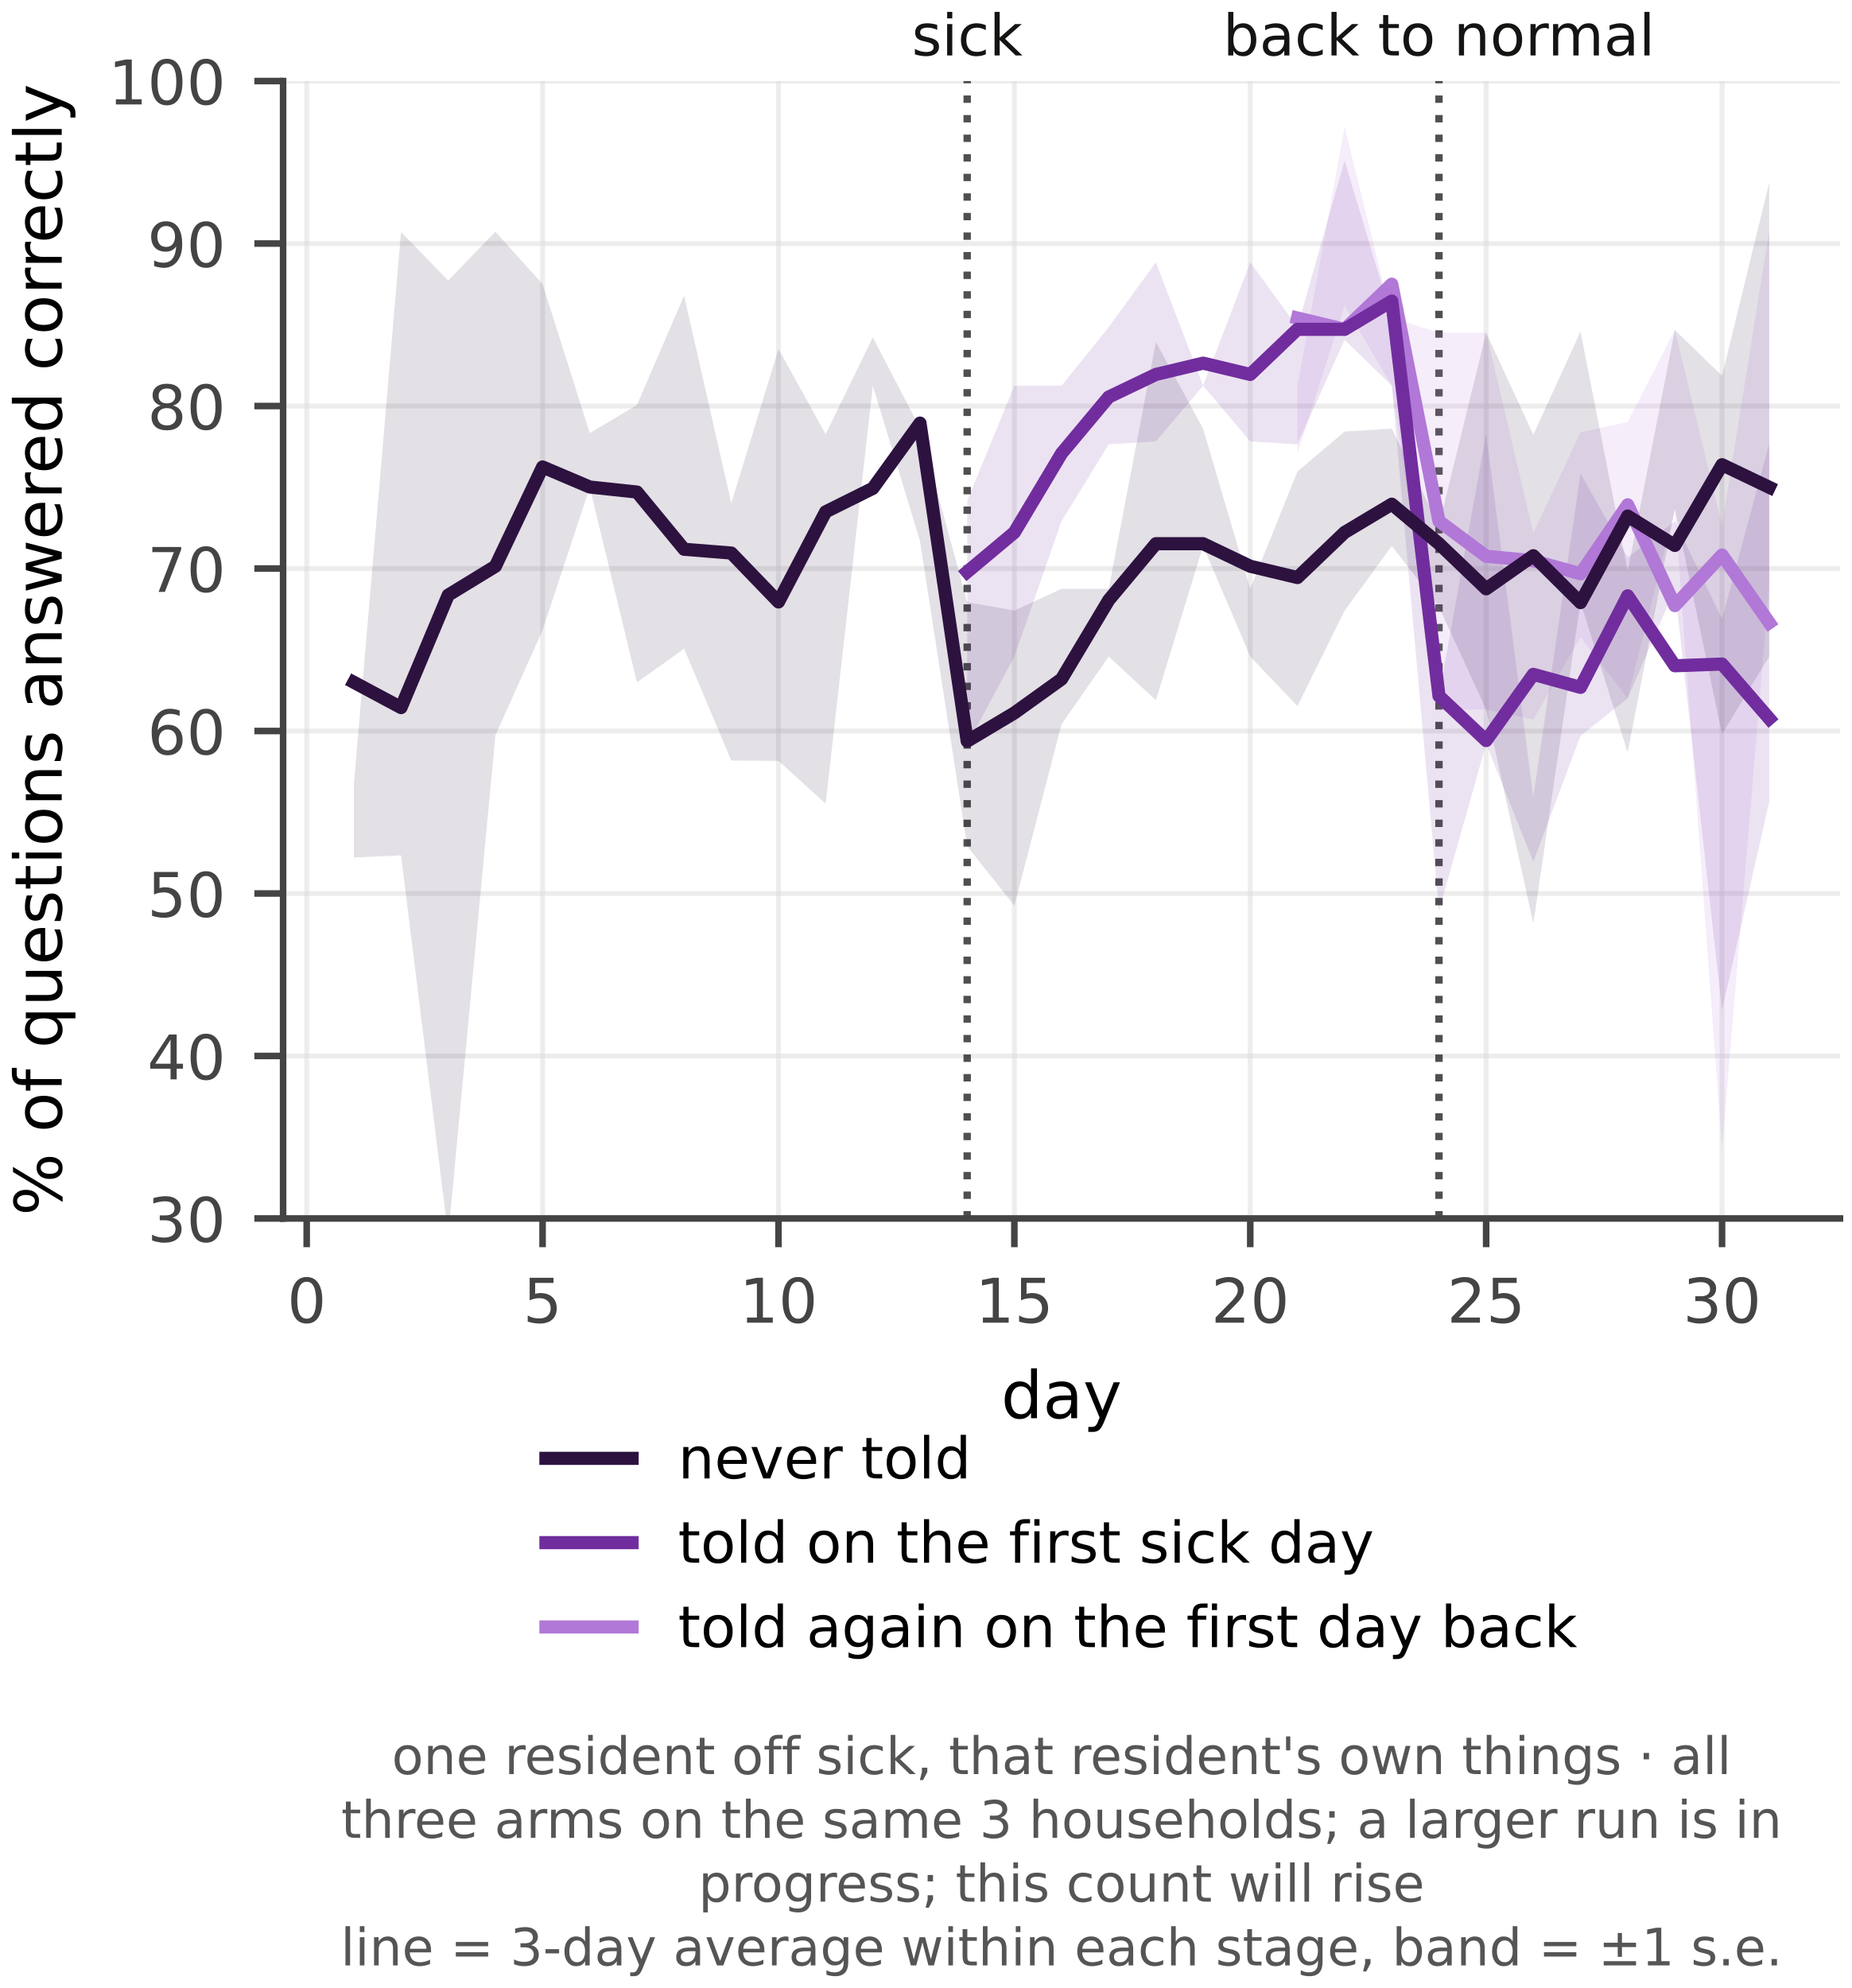
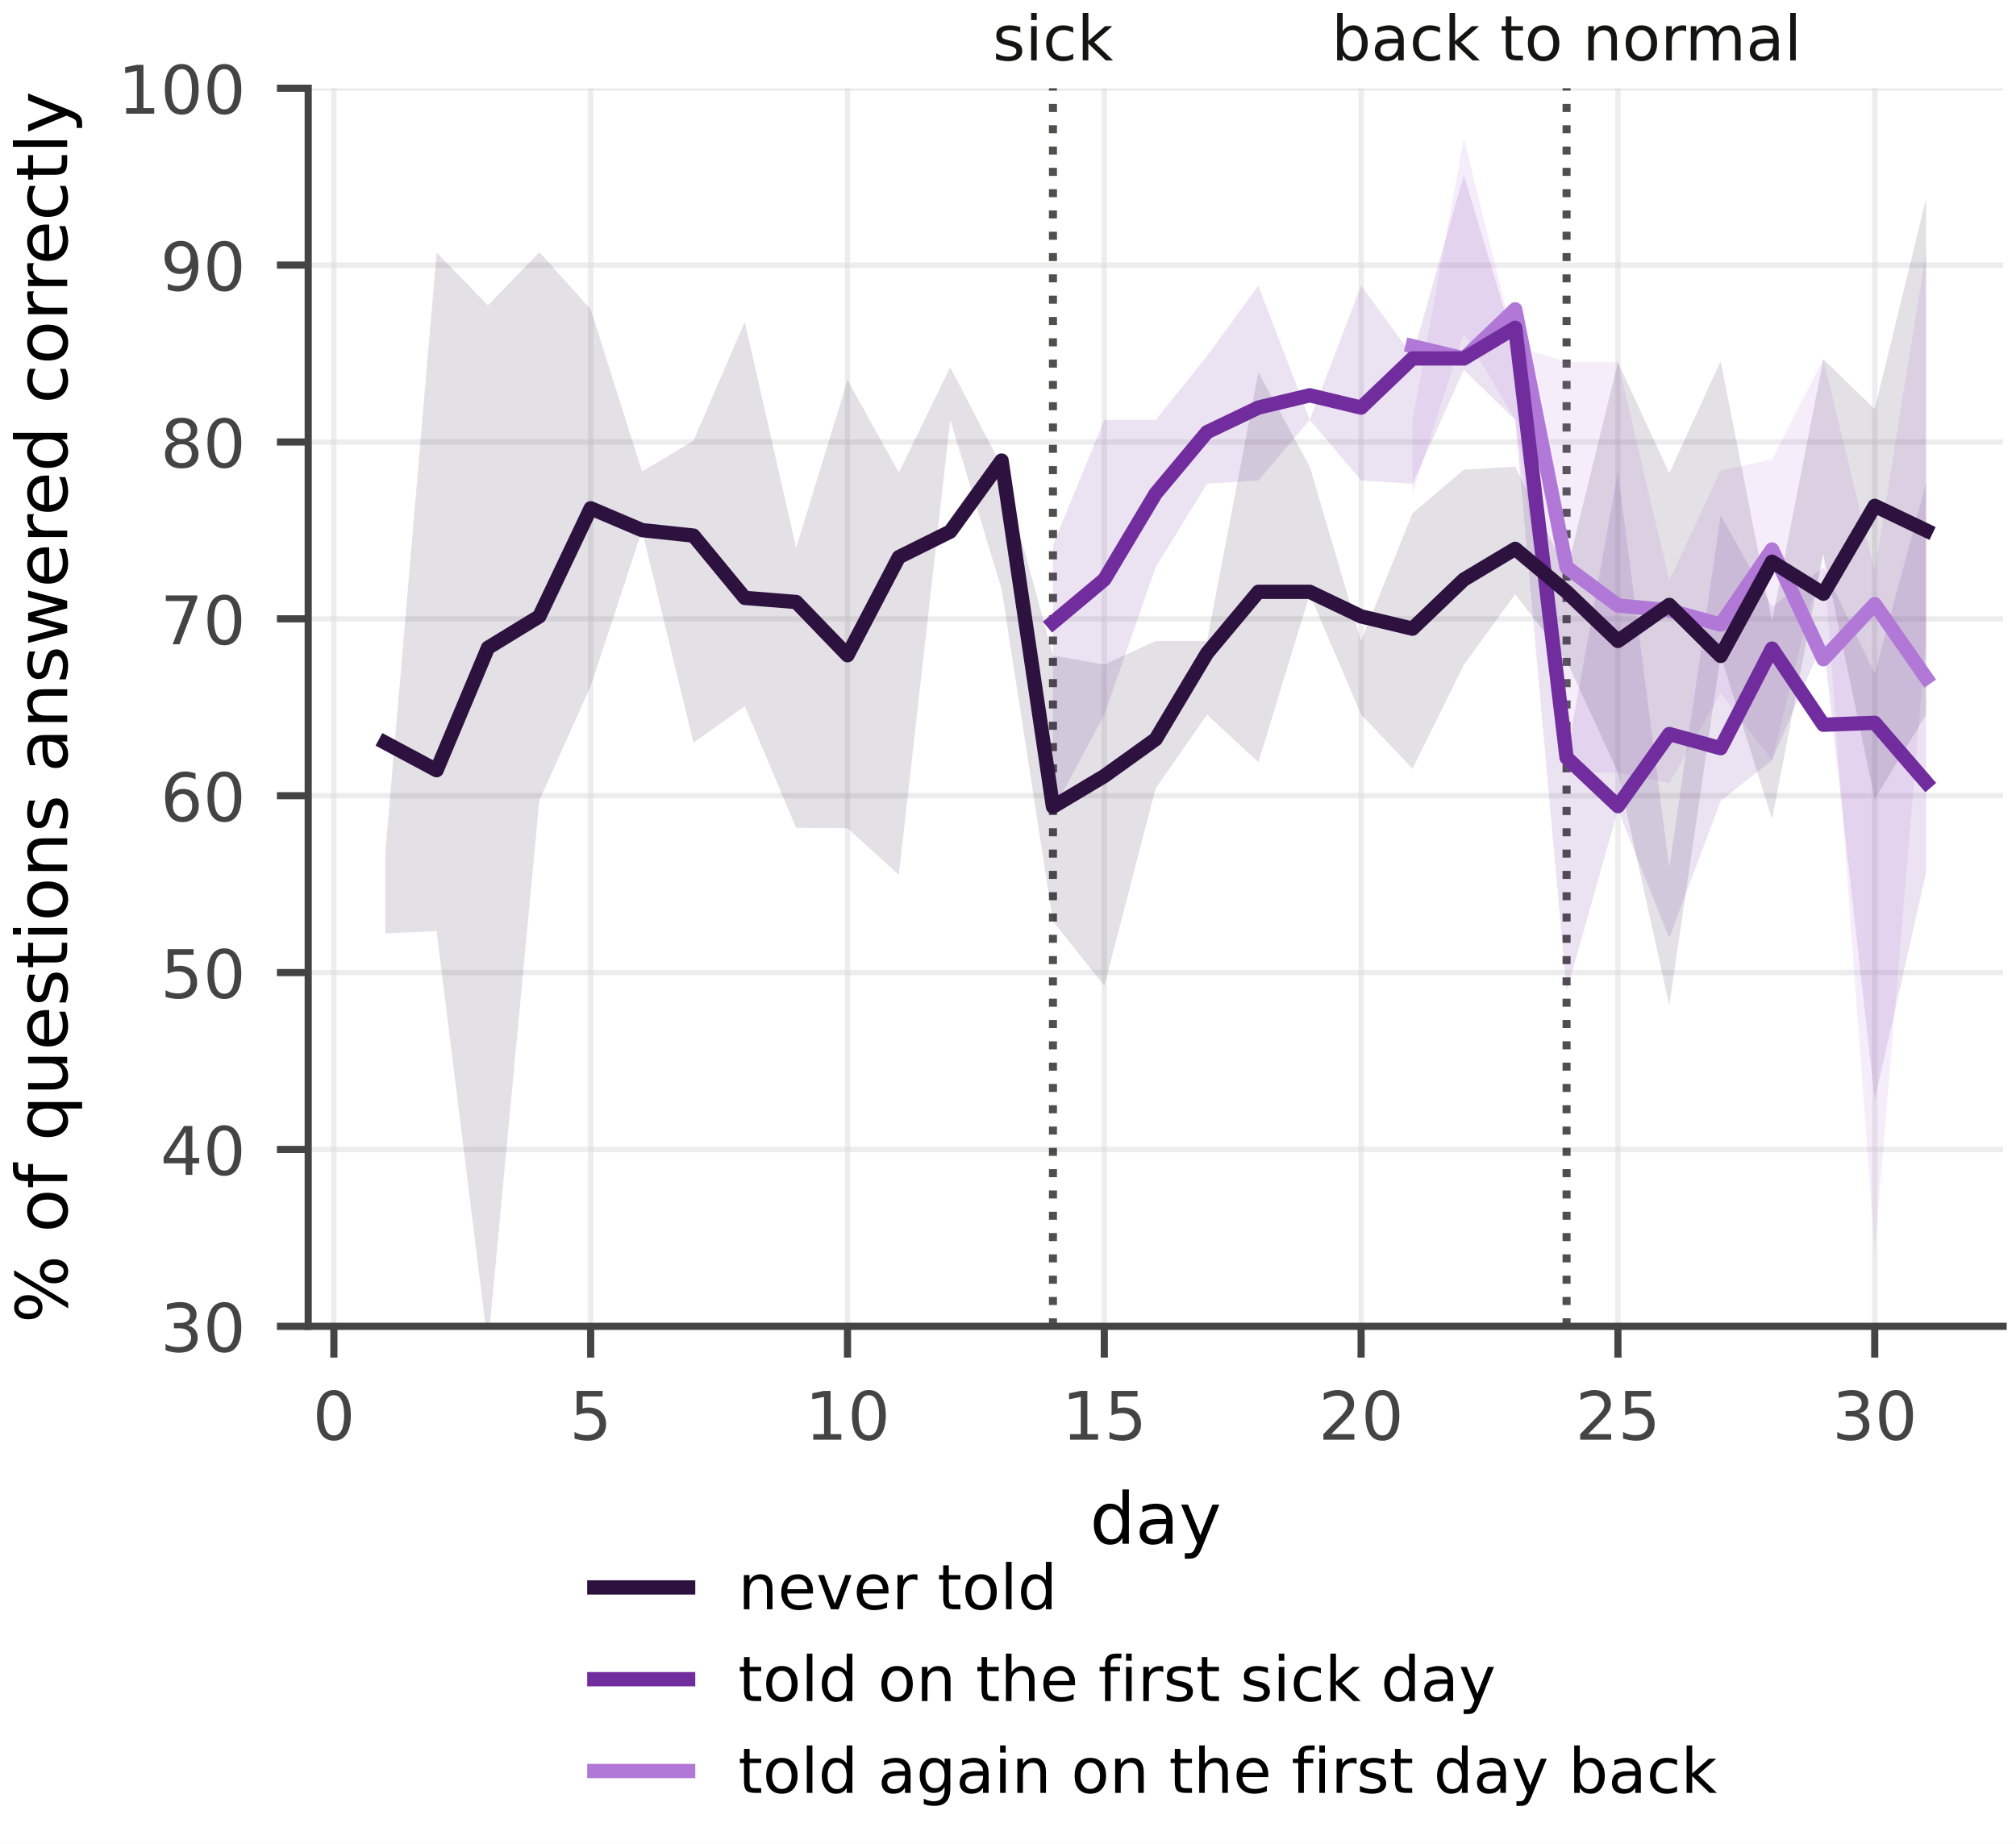
- <svg xmlns="http://www.w3.org/2000/svg" xmlns:xlink="http://www.w3.org/1999/xlink" width="225.658pt" height="242.252pt" viewBox="0 0 225.658 242.252" version="1.1">
+ <svg xmlns="http://www.w3.org/2000/svg" xmlns:xlink="http://www.w3.org/1999/xlink" width="225.658pt" height="206.404pt" viewBox="0 0 225.658 206.404" version="1.1">
  <defs>
    <style type="text/css">*{stroke-linejoin: round; stroke-linecap: butt}</style>
  </defs>
  <g id="figure_1">
    <g id="patch_1">
-       <path d="M 0 242.252  L 225.658 242.252  L 225.658 0  L 0 0  z " style="fill: #ffffff" />
+       <path d="M 0 206.404  L 225.658 206.404  L 225.658 0  L 0 0  z " style="fill: #ffffff" />
    </g>
    <g id="axes_1">
      <g id="patch_2">
        <path d="M 34.498 148.478  L 224.218 148.478  L 224.218 9.878  L 34.498 9.878  z " style="fill: #ffffff" />
      </g>
      <g id="matplotlib.axis_1">
        <g id="xtick_1">
          <g id="line2d_1">
-             <path d="M 37.373 148.478  L 37.373 9.878  " clip-path="url(#p30f4412c1c)" style="fill: none; stroke: #dddddd; stroke-opacity: 0.5; stroke-width: 0.6; stroke-linecap: square" />
+             <path d="M 37.373 148.478  L 37.373 9.878  " clip-path="url(#p6609dc87a3)" style="fill: none; stroke: #dddddd; stroke-opacity: 0.5; stroke-width: 0.6; stroke-linecap: square" />
          </g>
          <g id="line2d_2">
            <defs>
-               <path id="mcfc458c395" d="M 0 0  L 0 3.5  " style="stroke: #444444; stroke-width: 0.8" />
+               <path id="m6eaed14af7" d="M 0 0  L 0 3.5  " style="stroke: #444444; stroke-width: 0.8" />
            </defs>
            <g>
-               <use xlink:href="#mcfc458c395" x="37.373" y="148.478" style="fill: #444444; stroke: #444444; stroke-width: 0.8" />
+               <use xlink:href="#m6eaed14af7" x="37.373" y="148.478" style="fill: #444444; stroke: #444444; stroke-width: 0.8" />
            </g>
          </g>
          <g id="text_1">
            <text style="font-size: 7.5px; font-family: 'DejaVu Sans', 'Bitstream Vera Sans', 'Computer Modern Sans Serif', 'Lucida Grande', 'Verdana', 'Geneva', 'Lucid', 'Arial', 'Helvetica', 'Avant Garde', sans-serif; text-anchor: middle; fill: #444444" x="37.373" y="161.177" transform="rotate(-0 37.37267 161.1767)">0</text>
          </g>
        </g>
        <g id="xtick_2">
          <g id="line2d_3">
-             <path d="M 66.118 148.478  L 66.118 9.878  " clip-path="url(#p30f4412c1c)" style="fill: none; stroke: #dddddd; stroke-opacity: 0.5; stroke-width: 0.6; stroke-linecap: square" />
+             <path d="M 66.118 148.478  L 66.118 9.878  " clip-path="url(#p6609dc87a3)" style="fill: none; stroke: #dddddd; stroke-opacity: 0.5; stroke-width: 0.6; stroke-linecap: square" />
          </g>
          <g id="line2d_4">
            <g>
-               <use xlink:href="#mcfc458c395" x="66.118" y="148.478" style="fill: #444444; stroke: #444444; stroke-width: 0.8" />
+               <use xlink:href="#m6eaed14af7" x="66.118" y="148.478" style="fill: #444444; stroke: #444444; stroke-width: 0.8" />
            </g>
          </g>
          <g id="text_2">
            <text style="font-size: 7.5px; font-family: 'DejaVu Sans', 'Bitstream Vera Sans', 'Computer Modern Sans Serif', 'Lucida Grande', 'Verdana', 'Geneva', 'Lucid', 'Arial', 'Helvetica', 'Avant Garde', sans-serif; text-anchor: middle; fill: #444444" x="66.118" y="161.177" transform="rotate(-0 66.11813 161.1767)">5</text>
          </g>
        </g>
        <g id="xtick_3">
          <g id="line2d_5">
-             <path d="M 94.864 148.478  L 94.864 9.878  " clip-path="url(#p30f4412c1c)" style="fill: none; stroke: #dddddd; stroke-opacity: 0.5; stroke-width: 0.6; stroke-linecap: square" />
+             <path d="M 94.864 148.478  L 94.864 9.878  " clip-path="url(#p6609dc87a3)" style="fill: none; stroke: #dddddd; stroke-opacity: 0.5; stroke-width: 0.6; stroke-linecap: square" />
          </g>
          <g id="line2d_6">
            <g>
-               <use xlink:href="#mcfc458c395" x="94.864" y="148.478" style="fill: #444444; stroke: #444444; stroke-width: 0.8" />
+               <use xlink:href="#m6eaed14af7" x="94.864" y="148.478" style="fill: #444444; stroke: #444444; stroke-width: 0.8" />
            </g>
          </g>
          <g id="text_3">
            <text style="font-size: 7.5px; font-family: 'DejaVu Sans', 'Bitstream Vera Sans', 'Computer Modern Sans Serif', 'Lucida Grande', 'Verdana', 'Geneva', 'Lucid', 'Arial', 'Helvetica', 'Avant Garde', sans-serif; text-anchor: middle; fill: #444444" x="94.864" y="161.177" transform="rotate(-0 94.86358 161.1767)">10</text>
          </g>
        </g>
        <g id="xtick_4">
          <g id="line2d_7">
-             <path d="M 123.609 148.478  L 123.609 9.878  " clip-path="url(#p30f4412c1c)" style="fill: none; stroke: #dddddd; stroke-opacity: 0.5; stroke-width: 0.6; stroke-linecap: square" />
+             <path d="M 123.609 148.478  L 123.609 9.878  " clip-path="url(#p6609dc87a3)" style="fill: none; stroke: #dddddd; stroke-opacity: 0.5; stroke-width: 0.6; stroke-linecap: square" />
          </g>
          <g id="line2d_8">
            <g>
-               <use xlink:href="#mcfc458c395" x="123.609" y="148.478" style="fill: #444444; stroke: #444444; stroke-width: 0.8" />
+               <use xlink:href="#m6eaed14af7" x="123.609" y="148.478" style="fill: #444444; stroke: #444444; stroke-width: 0.8" />
            </g>
          </g>
          <g id="text_4">
            <text style="font-size: 7.5px; font-family: 'DejaVu Sans', 'Bitstream Vera Sans', 'Computer Modern Sans Serif', 'Lucida Grande', 'Verdana', 'Geneva', 'Lucid', 'Arial', 'Helvetica', 'Avant Garde', sans-serif; text-anchor: middle; fill: #444444" x="123.609" y="161.177" transform="rotate(-0 123.609 161.1767)">15</text>
          </g>
        </g>
        <g id="xtick_5">
          <g id="line2d_9">
-             <path d="M 152.354 148.478  L 152.354 9.878  " clip-path="url(#p30f4412c1c)" style="fill: none; stroke: #dddddd; stroke-opacity: 0.5; stroke-width: 0.6; stroke-linecap: square" />
+             <path d="M 152.354 148.478  L 152.354 9.878  " clip-path="url(#p6609dc87a3)" style="fill: none; stroke: #dddddd; stroke-opacity: 0.5; stroke-width: 0.6; stroke-linecap: square" />
          </g>
          <g id="line2d_10">
            <g>
-               <use xlink:href="#mcfc458c395" x="152.354" y="148.478" style="fill: #444444; stroke: #444444; stroke-width: 0.8" />
+               <use xlink:href="#m6eaed14af7" x="152.354" y="148.478" style="fill: #444444; stroke: #444444; stroke-width: 0.8" />
            </g>
          </g>
          <g id="text_5">
            <text style="font-size: 7.5px; font-family: 'DejaVu Sans', 'Bitstream Vera Sans', 'Computer Modern Sans Serif', 'Lucida Grande', 'Verdana', 'Geneva', 'Lucid', 'Arial', 'Helvetica', 'Avant Garde', sans-serif; text-anchor: middle; fill: #444444" x="152.354" y="161.177" transform="rotate(-0 152.3545 161.1767)">20</text>
          </g>
        </g>
        <g id="xtick_6">
          <g id="line2d_11">
-             <path d="M 181.1 148.478  L 181.1 9.878  " clip-path="url(#p30f4412c1c)" style="fill: none; stroke: #dddddd; stroke-opacity: 0.5; stroke-width: 0.6; stroke-linecap: square" />
+             <path d="M 181.1 148.478  L 181.1 9.878  " clip-path="url(#p6609dc87a3)" style="fill: none; stroke: #dddddd; stroke-opacity: 0.5; stroke-width: 0.6; stroke-linecap: square" />
          </g>
          <g id="line2d_12">
            <g>
-               <use xlink:href="#mcfc458c395" x="181.1" y="148.478" style="fill: #444444; stroke: #444444; stroke-width: 0.8" />
+               <use xlink:href="#m6eaed14af7" x="181.1" y="148.478" style="fill: #444444; stroke: #444444; stroke-width: 0.8" />
            </g>
          </g>
          <g id="text_6">
            <text style="font-size: 7.5px; font-family: 'DejaVu Sans', 'Bitstream Vera Sans', 'Computer Modern Sans Serif', 'Lucida Grande', 'Verdana', 'Geneva', 'Lucid', 'Arial', 'Helvetica', 'Avant Garde', sans-serif; text-anchor: middle; fill: #444444" x="181.1" y="161.177" transform="rotate(-0 181.0999 161.1767)">25</text>
          </g>
        </g>
        <g id="xtick_7">
          <g id="line2d_13">
-             <path d="M 209.845 148.478  L 209.845 9.878  " clip-path="url(#p30f4412c1c)" style="fill: none; stroke: #dddddd; stroke-opacity: 0.5; stroke-width: 0.6; stroke-linecap: square" />
+             <path d="M 209.845 148.478  L 209.845 9.878  " clip-path="url(#p6609dc87a3)" style="fill: none; stroke: #dddddd; stroke-opacity: 0.5; stroke-width: 0.6; stroke-linecap: square" />
          </g>
          <g id="line2d_14">
            <g>
-               <use xlink:href="#mcfc458c395" x="209.845" y="148.478" style="fill: #444444; stroke: #444444; stroke-width: 0.8" />
+               <use xlink:href="#m6eaed14af7" x="209.845" y="148.478" style="fill: #444444; stroke: #444444; stroke-width: 0.8" />
            </g>
          </g>
          <g id="text_7">
            <text style="font-size: 7.5px; font-family: 'DejaVu Sans', 'Bitstream Vera Sans', 'Computer Modern Sans Serif', 'Lucida Grande', 'Verdana', 'Geneva', 'Lucid', 'Arial', 'Helvetica', 'Avant Garde', sans-serif; text-anchor: middle; fill: #444444" x="209.845" y="161.177" transform="rotate(-0 209.8454 161.1767)">30</text>
          </g>
        </g>
        <g id="text_8">
          <text style="font-size: 8px; font-family: 'DejaVu Sans', 'Bitstream Vera Sans', 'Computer Modern Sans Serif', 'Lucida Grande', 'Verdana', 'Geneva', 'Lucid', 'Arial', 'Helvetica', 'Avant Garde', sans-serif; text-anchor: middle" x="129.358" y="172.815" transform="rotate(-0 129.3581 172.8152)">day</text>
        </g>
      </g>
      <g id="matplotlib.axis_2">
        <g id="ytick_1">
          <g id="line2d_15">
-             <path d="M 34.498 148.478  L 224.218 148.478  " clip-path="url(#p30f4412c1c)" style="fill: none; stroke: #dddddd; stroke-opacity: 0.5; stroke-width: 0.6; stroke-linecap: square" />
+             <path d="M 34.498 148.478  L 224.218 148.478  " clip-path="url(#p6609dc87a3)" style="fill: none; stroke: #dddddd; stroke-opacity: 0.5; stroke-width: 0.6; stroke-linecap: square" />
          </g>
          <g id="line2d_16">
            <defs>
-               <path id="me6779936f6" d="M 0 0  L -3.5 0  " style="stroke: #444444; stroke-width: 0.8" />
+               <path id="mf265d71270" d="M 0 0  L -3.5 0  " style="stroke: #444444; stroke-width: 0.8" />
            </defs>
            <g>
-               <use xlink:href="#me6779936f6" x="34.498" y="148.478" style="fill: #444444; stroke: #444444; stroke-width: 0.8" />
+               <use xlink:href="#mf265d71270" x="34.498" y="148.478" style="fill: #444444; stroke: #444444; stroke-width: 0.8" />
            </g>
          </g>
          <g id="text_9">
            <text style="font-size: 7.5px; font-family: 'DejaVu Sans', 'Bitstream Vera Sans', 'Computer Modern Sans Serif', 'Lucida Grande', 'Verdana', 'Geneva', 'Lucid', 'Arial', 'Helvetica', 'Avant Garde', sans-serif; text-anchor: end; fill: #444444" x="27.498" y="151.327" transform="rotate(-0 27.49813 151.3273)">30</text>
          </g>
        </g>
        <g id="ytick_2">
          <g id="line2d_17">
-             <path d="M 34.498 128.678  L 224.218 128.678  " clip-path="url(#p30f4412c1c)" style="fill: none; stroke: #dddddd; stroke-opacity: 0.5; stroke-width: 0.6; stroke-linecap: square" />
+             <path d="M 34.498 128.678  L 224.218 128.678  " clip-path="url(#p6609dc87a3)" style="fill: none; stroke: #dddddd; stroke-opacity: 0.5; stroke-width: 0.6; stroke-linecap: square" />
          </g>
          <g id="line2d_18">
            <g>
-               <use xlink:href="#me6779936f6" x="34.498" y="128.678" style="fill: #444444; stroke: #444444; stroke-width: 0.8" />
+               <use xlink:href="#mf265d71270" x="34.498" y="128.678" style="fill: #444444; stroke: #444444; stroke-width: 0.8" />
            </g>
          </g>
          <g id="text_10">
            <text style="font-size: 7.5px; font-family: 'DejaVu Sans', 'Bitstream Vera Sans', 'Computer Modern Sans Serif', 'Lucida Grande', 'Verdana', 'Geneva', 'Lucid', 'Arial', 'Helvetica', 'Avant Garde', sans-serif; text-anchor: end; fill: #444444" x="27.498" y="131.527" transform="rotate(-0 27.49813 131.5273)">40</text>
          </g>
        </g>
        <g id="ytick_3">
          <g id="line2d_19">
-             <path d="M 34.498 108.878  L 224.218 108.878  " clip-path="url(#p30f4412c1c)" style="fill: none; stroke: #dddddd; stroke-opacity: 0.5; stroke-width: 0.6; stroke-linecap: square" />
+             <path d="M 34.498 108.878  L 224.218 108.878  " clip-path="url(#p6609dc87a3)" style="fill: none; stroke: #dddddd; stroke-opacity: 0.5; stroke-width: 0.6; stroke-linecap: square" />
          </g>
          <g id="line2d_20">
            <g>
-               <use xlink:href="#me6779936f6" x="34.498" y="108.878" style="fill: #444444; stroke: #444444; stroke-width: 0.8" />
+               <use xlink:href="#mf265d71270" x="34.498" y="108.878" style="fill: #444444; stroke: #444444; stroke-width: 0.8" />
            </g>
          </g>
          <g id="text_11">
            <text style="font-size: 7.5px; font-family: 'DejaVu Sans', 'Bitstream Vera Sans', 'Computer Modern Sans Serif', 'Lucida Grande', 'Verdana', 'Geneva', 'Lucid', 'Arial', 'Helvetica', 'Avant Garde', sans-serif; text-anchor: end; fill: #444444" x="27.498" y="111.727" transform="rotate(-0 27.49813 111.7273)">50</text>
          </g>
        </g>
        <g id="ytick_4">
          <g id="line2d_21">
-             <path d="M 34.498 89.078  L 224.218 89.078  " clip-path="url(#p30f4412c1c)" style="fill: none; stroke: #dddddd; stroke-opacity: 0.5; stroke-width: 0.6; stroke-linecap: square" />
+             <path d="M 34.498 89.078  L 224.218 89.078  " clip-path="url(#p6609dc87a3)" style="fill: none; stroke: #dddddd; stroke-opacity: 0.5; stroke-width: 0.6; stroke-linecap: square" />
          </g>
          <g id="line2d_22">
            <g>
-               <use xlink:href="#me6779936f6" x="34.498" y="89.078" style="fill: #444444; stroke: #444444; stroke-width: 0.8" />
+               <use xlink:href="#mf265d71270" x="34.498" y="89.078" style="fill: #444444; stroke: #444444; stroke-width: 0.8" />
            </g>
          </g>
          <g id="text_12">
            <text style="font-size: 7.5px; font-family: 'DejaVu Sans', 'Bitstream Vera Sans', 'Computer Modern Sans Serif', 'Lucida Grande', 'Verdana', 'Geneva', 'Lucid', 'Arial', 'Helvetica', 'Avant Garde', sans-serif; text-anchor: end; fill: #444444" x="27.498" y="91.927" transform="rotate(-0 27.49813 91.9273)">60</text>
          </g>
        </g>
        <g id="ytick_5">
          <g id="line2d_23">
-             <path d="M 34.498 69.278  L 224.218 69.278  " clip-path="url(#p30f4412c1c)" style="fill: none; stroke: #dddddd; stroke-opacity: 0.5; stroke-width: 0.6; stroke-linecap: square" />
+             <path d="M 34.498 69.278  L 224.218 69.278  " clip-path="url(#p6609dc87a3)" style="fill: none; stroke: #dddddd; stroke-opacity: 0.5; stroke-width: 0.6; stroke-linecap: square" />
          </g>
          <g id="line2d_24">
            <g>
-               <use xlink:href="#me6779936f6" x="34.498" y="69.278" style="fill: #444444; stroke: #444444; stroke-width: 0.8" />
+               <use xlink:href="#mf265d71270" x="34.498" y="69.278" style="fill: #444444; stroke: #444444; stroke-width: 0.8" />
            </g>
          </g>
          <g id="text_13">
            <text style="font-size: 7.5px; font-family: 'DejaVu Sans', 'Bitstream Vera Sans', 'Computer Modern Sans Serif', 'Lucida Grande', 'Verdana', 'Geneva', 'Lucid', 'Arial', 'Helvetica', 'Avant Garde', sans-serif; text-anchor: end; fill: #444444" x="27.498" y="72.127" transform="rotate(-0 27.49813 72.1273)">70</text>
          </g>
        </g>
        <g id="ytick_6">
          <g id="line2d_25">
-             <path d="M 34.498 49.478  L 224.218 49.478  " clip-path="url(#p30f4412c1c)" style="fill: none; stroke: #dddddd; stroke-opacity: 0.5; stroke-width: 0.6; stroke-linecap: square" />
+             <path d="M 34.498 49.478  L 224.218 49.478  " clip-path="url(#p6609dc87a3)" style="fill: none; stroke: #dddddd; stroke-opacity: 0.5; stroke-width: 0.6; stroke-linecap: square" />
          </g>
          <g id="line2d_26">
            <g>
-               <use xlink:href="#me6779936f6" x="34.498" y="49.478" style="fill: #444444; stroke: #444444; stroke-width: 0.8" />
+               <use xlink:href="#mf265d71270" x="34.498" y="49.478" style="fill: #444444; stroke: #444444; stroke-width: 0.8" />
            </g>
          </g>
          <g id="text_14">
            <text style="font-size: 7.5px; font-family: 'DejaVu Sans', 'Bitstream Vera Sans', 'Computer Modern Sans Serif', 'Lucida Grande', 'Verdana', 'Geneva', 'Lucid', 'Arial', 'Helvetica', 'Avant Garde', sans-serif; text-anchor: end; fill: #444444" x="27.498" y="52.327" transform="rotate(-0 27.49813 52.3273)">80</text>
          </g>
        </g>
        <g id="ytick_7">
          <g id="line2d_27">
-             <path d="M 34.498 29.678  L 224.218 29.678  " clip-path="url(#p30f4412c1c)" style="fill: none; stroke: #dddddd; stroke-opacity: 0.5; stroke-width: 0.6; stroke-linecap: square" />
+             <path d="M 34.498 29.678  L 224.218 29.678  " clip-path="url(#p6609dc87a3)" style="fill: none; stroke: #dddddd; stroke-opacity: 0.5; stroke-width: 0.6; stroke-linecap: square" />
          </g>
          <g id="line2d_28">
            <g>
-               <use xlink:href="#me6779936f6" x="34.498" y="29.678" style="fill: #444444; stroke: #444444; stroke-width: 0.8" />
+               <use xlink:href="#mf265d71270" x="34.498" y="29.678" style="fill: #444444; stroke: #444444; stroke-width: 0.8" />
            </g>
          </g>
          <g id="text_15">
            <text style="font-size: 7.5px; font-family: 'DejaVu Sans', 'Bitstream Vera Sans', 'Computer Modern Sans Serif', 'Lucida Grande', 'Verdana', 'Geneva', 'Lucid', 'Arial', 'Helvetica', 'Avant Garde', sans-serif; text-anchor: end; fill: #444444" x="27.498" y="32.527" transform="rotate(-0 27.49813 32.5273)">90</text>
          </g>
        </g>
        <g id="ytick_8">
          <g id="line2d_29">
-             <path d="M 34.498 9.878  L 224.218 9.878  " clip-path="url(#p30f4412c1c)" style="fill: none; stroke: #dddddd; stroke-opacity: 0.5; stroke-width: 0.6; stroke-linecap: square" />
+             <path d="M 34.498 9.878  L 224.218 9.878  " clip-path="url(#p6609dc87a3)" style="fill: none; stroke: #dddddd; stroke-opacity: 0.5; stroke-width: 0.6; stroke-linecap: square" />
          </g>
          <g id="line2d_30">
            <g>
-               <use xlink:href="#me6779936f6" x="34.498" y="9.878" style="fill: #444444; stroke: #444444; stroke-width: 0.8" />
+               <use xlink:href="#mf265d71270" x="34.498" y="9.878" style="fill: #444444; stroke: #444444; stroke-width: 0.8" />
            </g>
          </g>
          <g id="text_16">
            <text style="font-size: 7.5px; font-family: 'DejaVu Sans', 'Bitstream Vera Sans', 'Computer Modern Sans Serif', 'Lucida Grande', 'Verdana', 'Geneva', 'Lucid', 'Arial', 'Helvetica', 'Avant Garde', sans-serif; text-anchor: end; fill: #444444" x="27.498" y="12.727" transform="rotate(-0 27.49813 12.7273)">100</text>
          </g>
        </g>
        <g id="text_17">
          <text style="font-size: 8px; font-family: 'DejaVu Sans', 'Bitstream Vera Sans', 'Computer Modern Sans Serif', 'Lucida Grande', 'Verdana', 'Geneva', 'Lucid', 'Arial', 'Helvetica', 'Avant Garde', sans-serif; text-anchor: middle" x="7.519" y="79.178" transform="rotate(-90 7.51875 79.17789)">% of questions answered correctly</text>
        </g>
      </g>
      <g id="line2d_31">
-         <path d="M 117.86 148.478  L 117.86 9.878  " clip-path="url(#p30f4412c1c)" style="fill: none; stroke-dasharray: 0.9,1.485; stroke-dashoffset: 0; stroke: #141413; stroke-opacity: 0.75; stroke-width: 0.9" />
+         <path d="M 117.86 148.478  L 117.86 9.878  " clip-path="url(#p6609dc87a3)" style="fill: none; stroke-dasharray: 0.9,1.485; stroke-dashoffset: 0; stroke: #141413; stroke-opacity: 0.75; stroke-width: 0.9" />
      </g>
      <g id="line2d_32">
-         <path d="M 175.351 148.478  L 175.351 9.878  " clip-path="url(#p30f4412c1c)" style="fill: none; stroke-dasharray: 0.9,1.485; stroke-dashoffset: 0; stroke: #141413; stroke-opacity: 0.75; stroke-width: 0.9" />
+         <path d="M 175.351 148.478  L 175.351 9.878  " clip-path="url(#p6609dc87a3)" style="fill: none; stroke-dasharray: 0.9,1.485; stroke-dashoffset: 0; stroke: #141413; stroke-opacity: 0.75; stroke-width: 0.9" />
      </g>
      <g id="FillBetweenPolyCollection_1">
        <defs>
-           <path id="mdc225bdd47" d="M 158.104 -195.249  L 158.104 -186.999  L 163.853 -204.961  L 169.602 -195.249  L 175.351 -155.782  L 181.1 -155.782  L 186.849 -154.568  L 192.598 -164.615  L 198.347 -157.163  L 204.096 -180.211  L 209.845 -102.268  L 215.594 -170.889  L 215.594 -214.109  L 215.594 -214.109  L 209.845 -178.23  L 204.096 -202.038  L 198.347 -190.816  L 192.598 -189.584  L 186.849 -177.264  L 181.1 -201.716  L 175.351 -201.716  L 169.602 -203.499  L 163.853 -226.788  L 158.104 -195.249  z " />
+           <path id="m9a31916e38" d="M 158.104 -159.401  L 158.104 -151.151  L 163.853 -169.112  L 169.602 -159.401  L 175.351 -119.934  L 181.1 -119.934  L 186.849 -118.72  L 192.598 -128.767  L 198.347 -121.315  L 204.096 -144.362  L 209.845 -66.42  L 215.594 -135.041  L 215.594 -178.261  L 215.594 -178.261  L 209.845 -142.382  L 204.096 -166.19  L 198.347 -154.968  L 192.598 -153.736  L 186.849 -141.416  L 181.1 -165.868  L 175.351 -165.868  L 169.602 -167.651  L 163.853 -190.94  L 158.104 -159.401  z " />
        </defs>
-         <g clip-path="url(#p30f4412c1c)">
-           <use xlink:href="#mdc225bdd47" x="0" y="242.252" style="fill: #b178d7; fill-opacity: 0.13" />
+         <g clip-path="url(#p6609dc87a3)">
+           <use xlink:href="#m9a31916e38" x="0" y="206.404" style="fill: #b178d7; fill-opacity: 0.13" />
        </g>
      </g>
      <g id="FillBetweenPolyCollection_2">
        <defs>
-           <path id="m0b9675f2d6" d="M 117.86 -181.247  L 117.86 -151.501  L 123.609 -162.249  L 129.358 -178.749  L 135.107 -188.105  L 140.856 -188.461  L 146.605 -195.249  L 152.354 -188.461  L 158.104 -188.105  L 163.853 -200.836  L 169.602 -195.249  L 175.351 -131.258  L 181.1 -151.596  L 186.849 -137.25  L 192.598 -152.589  L 198.347 -157.155  L 204.096 -170.499  L 209.845 -119.144  L 215.594 -144.547  L 215.594 -188.202  L 215.594 -188.202  L 209.845 -166.855  L 204.096 -178.749  L 198.347 -174.325  L 192.598 -184.56  L 186.849 -145.082  L 181.1 -189.402  L 175.351 -157.491  L 169.602 -203.499  L 163.853 -222.663  L 158.104 -202.394  L 152.354 -210.288  L 146.605 -195.249  L 140.856 -210.288  L 135.107 -202.394  L 129.358 -195.249  L 123.609 -195.249  L 117.86 -181.247  z " />
+           <path id="me87dd7917a" d="M 117.86 -145.399  L 117.86 -115.653  L 123.609 -126.401  L 129.358 -142.901  L 135.107 -152.256  L 140.856 -152.612  L 146.605 -159.401  L 152.354 -152.612  L 158.104 -152.256  L 163.853 -164.987  L 169.602 -159.401  L 175.351 -95.409  L 181.1 -115.748  L 186.849 -101.402  L 192.598 -116.741  L 198.347 -121.307  L 204.096 -134.651  L 209.845 -83.296  L 215.594 -108.699  L 215.594 -152.354  L 215.594 -152.354  L 209.845 -131.006  L 204.096 -142.901  L 198.347 -138.476  L 192.598 -148.712  L 186.849 -109.234  L 181.1 -153.554  L 175.351 -121.643  L 169.602 -167.651  L 163.853 -186.815  L 158.104 -166.546  L 152.354 -174.44  L 146.605 -159.401  L 140.856 -174.44  L 135.107 -166.546  L 129.358 -159.401  L 123.609 -159.401  L 117.86 -145.399  z " />
        </defs>
-         <g clip-path="url(#p30f4412c1c)">
-           <use xlink:href="#m0b9675f2d6" x="0" y="242.252" style="fill: #712d9e; fill-opacity: 0.13" />
+         <g clip-path="url(#p6609dc87a3)">
+           <use xlink:href="#me87dd7917a" x="0" y="206.404" style="fill: #712d9e; fill-opacity: 0.13" />
        </g>
      </g>
      <g id="FillBetweenPolyCollection_3">
        <defs>
-           <path id="mebd31a2630" d="M 43.122 -146.663  L 43.122 -137.765  L 48.871 -138.018  L 54.62 -91.684  L 60.369 -152.645  L 66.118 -165.458  L 71.867 -182.874  L 77.616 -159.103  L 83.365 -163.195  L 89.114 -149.575  L 94.864 -149.533  L 100.613 -144.318  L 106.362 -195.249  L 112.111 -176.32  L 117.86 -139.126  L 123.609 -131.894  L 129.358 -153.999  L 135.107 -162.249  L 140.856 -156.922  L 146.605 -175.73  L 152.354 -162.249  L 158.104 -156.21  L 163.853 -167.836  L 169.602 -175.73  L 175.351 -168.292  L 181.1 -155.782  L 186.849 -129.722  L 192.598 -168.87  L 198.347 -150.563  L 204.096 -180.211  L 209.845 -152.797  L 215.594 -162.249  L 215.594 -219.999  L 215.594 -219.999  L 209.845 -196.452  L 204.096 -202.038  L 198.347 -172.666  L 192.598 -201.829  L 186.849 -189.277  L 181.1 -201.716  L 175.351 -178.207  L 169.602 -190.019  L 163.853 -189.663  L 158.104 -184.789  L 152.354 -170.499  L 146.605 -190.019  L 140.856 -200.577  L 135.107 -170.499  L 129.358 -170.499  L 123.609 -167.855  L 117.86 -168.872  L 112.111 -190.063  L 106.362 -201.142  L 100.613 -189.347  L 94.864 -199.716  L 89.114 -180.923  L 83.365 -206.22  L 77.616 -192.896  L 71.867 -189.474  L 66.118 -207.624  L 60.369 -214.02  L 54.62 -208.065  L 48.871 -213.98  L 43.122 -146.663  z " />
+           <path id="mb9dbba3b91" d="M 43.122 -110.814  L 43.122 -101.916  L 48.871 -102.17  L 54.62 -55.836  L 60.369 -116.797  L 66.118 -129.609  L 71.867 -147.026  L 77.616 -123.255  L 83.365 -127.347  L 89.114 -113.727  L 94.864 -113.685  L 100.613 -108.47  L 106.362 -159.401  L 112.111 -140.472  L 117.86 -103.278  L 123.609 -96.046  L 129.358 -118.151  L 135.107 -126.401  L 140.856 -121.074  L 146.605 -139.881  L 152.354 -126.401  L 158.104 -120.362  L 163.853 -131.987  L 169.602 -139.881  L 175.351 -132.443  L 181.1 -119.934  L 186.849 -93.874  L 192.598 -133.022  L 198.347 -114.715  L 204.096 -144.362  L 209.845 -116.949  L 215.594 -126.401  L 215.594 -184.151  L 215.594 -184.151  L 209.845 -160.604  L 204.096 -166.19  L 198.347 -136.818  L 192.598 -165.98  L 186.849 -153.429  L 181.1 -165.868  L 175.351 -142.359  L 169.602 -154.171  L 163.853 -153.815  L 158.104 -148.94  L 152.354 -134.651  L 146.605 -154.171  L 140.856 -164.729  L 135.107 -134.651  L 129.358 -134.651  L 123.609 -132.007  L 117.86 -133.024  L 112.111 -154.215  L 106.362 -165.294  L 100.613 -153.499  L 94.864 -163.867  L 89.114 -145.075  L 83.365 -170.372  L 77.616 -157.047  L 71.867 -153.626  L 66.118 -171.776  L 60.369 -178.172  L 54.62 -172.216  L 48.871 -178.132  L 43.122 -110.814  z " />
        </defs>
-         <g clip-path="url(#p30f4412c1c)">
-           <use xlink:href="#mebd31a2630" x="0" y="242.252" style="fill: #2d123f; fill-opacity: 0.13" />
+         <g clip-path="url(#p6609dc87a3)">
+           <use xlink:href="#mb9dbba3b91" x="0" y="206.404" style="fill: #2d123f; fill-opacity: 0.13" />
        </g>
      </g>
      <g id="patch_3">
        <path d="M 34.498 148.478  L 34.498 9.878  " style="fill: none; stroke: #444444; stroke-width: 0.8; stroke-linejoin: miter; stroke-linecap: square" />
      </g>
      <g id="patch_4">
        <path d="M 34.498 148.478  L 224.218 148.478  " style="fill: none; stroke: #444444; stroke-width: 0.8; stroke-linejoin: miter; stroke-linecap: square" />
      </g>
      <g id="text_18">
        <text style="font-size: 7px; font-family: 'DejaVu Sans', 'Bitstream Vera Sans', 'Computer Modern Sans Serif', 'Lucida Grande', 'Verdana', 'Geneva', 'Lucid', 'Arial', 'Helvetica', 'Avant Garde', sans-serif; text-anchor: middle; fill: #141413" x="117.86" y="6.759" transform="rotate(-0 117.8599 6.758906)">sick</text>
      </g>
      <g id="text_19">
        <text style="font-size: 7px; font-family: 'DejaVu Sans', 'Bitstream Vera Sans', 'Computer Modern Sans Serif', 'Lucida Grande', 'Verdana', 'Geneva', 'Lucid', 'Arial', 'Helvetica', 'Avant Garde', sans-serif; text-anchor: middle; fill: #141413" x="175.351" y="6.759" transform="rotate(-0 175.3509 6.758906)">back to normal</text>
      </g>
-       <g id="text_20">
-         <text style="font-size: 6.3px; font-family: 'DejaVu Sans', 'Bitstream Vera Sans', 'Computer Modern Sans Serif', 'Lucida Grande', 'Verdana', 'Geneva', 'Lucid', 'Arial', 'Helvetica', 'Avant Garde', sans-serif; fill: #555555" transform="translate(47.74458 216.1839)">one resident off sick, that resident's own things · all</text>
-         <text style="font-size: 6.3px; font-family: 'DejaVu Sans', 'Bitstream Vera Sans', 'Computer Modern Sans Serif', 'Lucida Grande', 'Verdana', 'Geneva', 'Lucid', 'Arial', 'Helvetica', 'Avant Garde', sans-serif; fill: #555555" transform="translate(41.57599 223.9566)">three arms on the same 3 households; a larger run is in</text>
-         <text style="font-size: 6.3px; font-family: 'DejaVu Sans', 'Bitstream Vera Sans', 'Computer Modern Sans Serif', 'Lucida Grande', 'Verdana', 'Geneva', 'Lucid', 'Arial', 'Helvetica', 'Avant Garde', sans-serif; fill: #555555" transform="translate(85.11244 231.7293)">progress; this count will rise</text>
-         <text style="font-size: 6.3px; font-family: 'DejaVu Sans', 'Bitstream Vera Sans', 'Computer Modern Sans Serif', 'Lucida Grande', 'Verdana', 'Geneva', 'Lucid', 'Arial', 'Helvetica', 'Avant Garde', sans-serif; fill: #555555" transform="translate(41.50413 239.5019)">line = 3-day average within each stage, band = ±1 s.e.</text>
-       </g>
      <g id="line2d_33">
-         <path d="M 158.104 38.753  L 163.853 40.128  L 169.602 34.628  L 175.351 63.503  L 181.1 67.781  L 186.849 68.331  L 192.598 69.917  L 198.347 61.514  L 204.096 73.798  L 209.845 67.628  L 215.594 75.878  " clip-path="url(#p30f4412c1c)" style="fill: none; stroke: #b178d7; stroke-width: 1.6; stroke-linecap: square" />
+         <path d="M 158.104 38.753  L 163.853 40.128  L 169.602 34.628  L 175.351 63.503  L 181.1 67.781  L 186.849 68.331  L 192.598 69.917  L 198.347 61.514  L 204.096 73.798  L 209.845 67.628  L 215.594 75.878  " clip-path="url(#p6609dc87a3)" style="fill: none; stroke: #b178d7; stroke-width: 1.6; stroke-linecap: square" />
      </g>
      <g id="line2d_34">
-         <path d="M 117.86 69.69  L 123.609 64.878  L 129.358 55.253  L 135.107 48.378  L 140.856 45.628  L 146.605 44.253  L 152.354 45.628  L 158.104 40.128  L 163.853 40.128  L 169.602 36.69  L 175.351 84.815  L 181.1 90.239  L 186.849 82.172  L 192.598 83.759  L 198.347 72.606  L 204.096 81.131  L 209.845 80.92  L 215.594 87.565  " clip-path="url(#p30f4412c1c)" style="fill: none; stroke: #712d9e; stroke-width: 1.6; stroke-linecap: square" />
+         <path d="M 117.86 69.69  L 123.609 64.878  L 129.358 55.253  L 135.107 48.378  L 140.856 45.628  L 146.605 44.253  L 152.354 45.628  L 158.104 40.128  L 163.853 40.128  L 169.602 36.69  L 175.351 84.815  L 181.1 90.239  L 186.849 82.172  L 192.598 83.759  L 198.347 72.606  L 204.096 81.131  L 209.845 80.92  L 215.594 87.565  " clip-path="url(#p6609dc87a3)" style="fill: none; stroke: #712d9e; stroke-width: 1.6; stroke-linecap: square" />
      </g>
      <g id="line2d_35">
-         <path d="M 43.122 83.146  L 48.871 86.223  L 54.62 72.517  L 60.369 69.003  L 66.118 56.903  L 71.867 59.347  L 77.616 59.958  L 83.365 66.933  L 89.114 67.392  L 94.864 73.35  L 100.613 62.368  L 106.362 59.512  L 112.111 51.559  L 117.86 90.315  L 123.609 86.878  L 129.358 82.753  L 135.107 73.128  L 140.856 66.253  L 146.605 66.253  L 152.354 69.003  L 158.104 70.378  L 163.853 64.878  L 169.602 61.44  L 175.351 66.253  L 181.1 71.753  L 186.849 67.72  L 192.598 73.431  L 198.347 62.889  L 204.096 66.464  L 209.845 56.628  L 215.594 59.378  " clip-path="url(#p30f4412c1c)" style="fill: none; stroke: #2d123f; stroke-width: 1.6; stroke-linecap: square" />
+         <path d="M 43.122 83.146  L 48.871 86.223  L 54.62 72.517  L 60.369 69.003  L 66.118 56.903  L 71.867 59.347  L 77.616 59.958  L 83.365 66.933  L 89.114 67.392  L 94.864 73.35  L 100.613 62.368  L 106.362 59.512  L 112.111 51.559  L 117.86 90.315  L 123.609 86.878  L 129.358 82.753  L 135.107 73.128  L 140.856 66.253  L 146.605 66.253  L 152.354 69.003  L 158.104 70.378  L 163.853 64.878  L 169.602 61.44  L 175.351 66.253  L 181.1 71.753  L 186.849 67.72  L 192.598 73.431  L 198.347 62.889  L 204.096 66.464  L 209.845 56.628  L 215.594 59.378  " clip-path="url(#p6609dc87a3)" style="fill: none; stroke: #2d123f; stroke-width: 1.6; stroke-linecap: square" />
      </g>
      <g id="legend_1">
        <g id="line2d_36">
          <path d="M 66.525 177.709  L 71.775 177.709  L 77.025 177.709  " style="fill: none; stroke: #2d123f; stroke-width: 1.6; stroke-linecap: square" />
        </g>
-         <g id="text_21">
+         <g id="text_20">
          <text style="font-size: 7px; font-family: 'DejaVu Sans', 'Bitstream Vera Sans', 'Computer Modern Sans Serif', 'Lucida Grande', 'Verdana', 'Geneva', 'Lucid', 'Arial', 'Helvetica', 'Avant Garde', sans-serif; text-anchor: start" x="82.625" y="180.159" transform="rotate(-0 82.62547 180.1588)">never told</text>
        </g>
        <g id="line2d_37">
          <path d="M 66.525 187.983  L 71.775 187.983  L 77.025 187.983  " style="fill: none; stroke: #712d9e; stroke-width: 1.6; stroke-linecap: square" />
        </g>
-         <g id="text_22">
+         <g id="text_21">
          <text style="font-size: 7px; font-family: 'DejaVu Sans', 'Bitstream Vera Sans', 'Computer Modern Sans Serif', 'Lucida Grande', 'Verdana', 'Geneva', 'Lucid', 'Arial', 'Helvetica', 'Avant Garde', sans-serif; text-anchor: start" x="82.625" y="190.433" transform="rotate(-0 82.62547 190.4335)">told on the first sick day</text>
        </g>
        <g id="line2d_38">
          <path d="M 66.525 198.258  L 71.775 198.258  L 77.025 198.258  " style="fill: none; stroke: #b178d7; stroke-width: 1.6; stroke-linecap: square" />
        </g>
-         <g id="text_23">
+         <g id="text_22">
          <text style="font-size: 7px; font-family: 'DejaVu Sans', 'Bitstream Vera Sans', 'Computer Modern Sans Serif', 'Lucida Grande', 'Verdana', 'Geneva', 'Lucid', 'Arial', 'Helvetica', 'Avant Garde', sans-serif; text-anchor: start" x="82.625" y="200.708" transform="rotate(-0 82.62547 200.7082)">told again on the first day back</text>
        </g>
      </g>
    </g>
  </g>
  <defs>
-     <clipPath id="p30f4412c1c">
+     <clipPath id="p6609dc87a3">
      <rect x="34.498" y="9.878" width="189.72" height="138.6" />
    </clipPath>
  </defs>
</svg>
